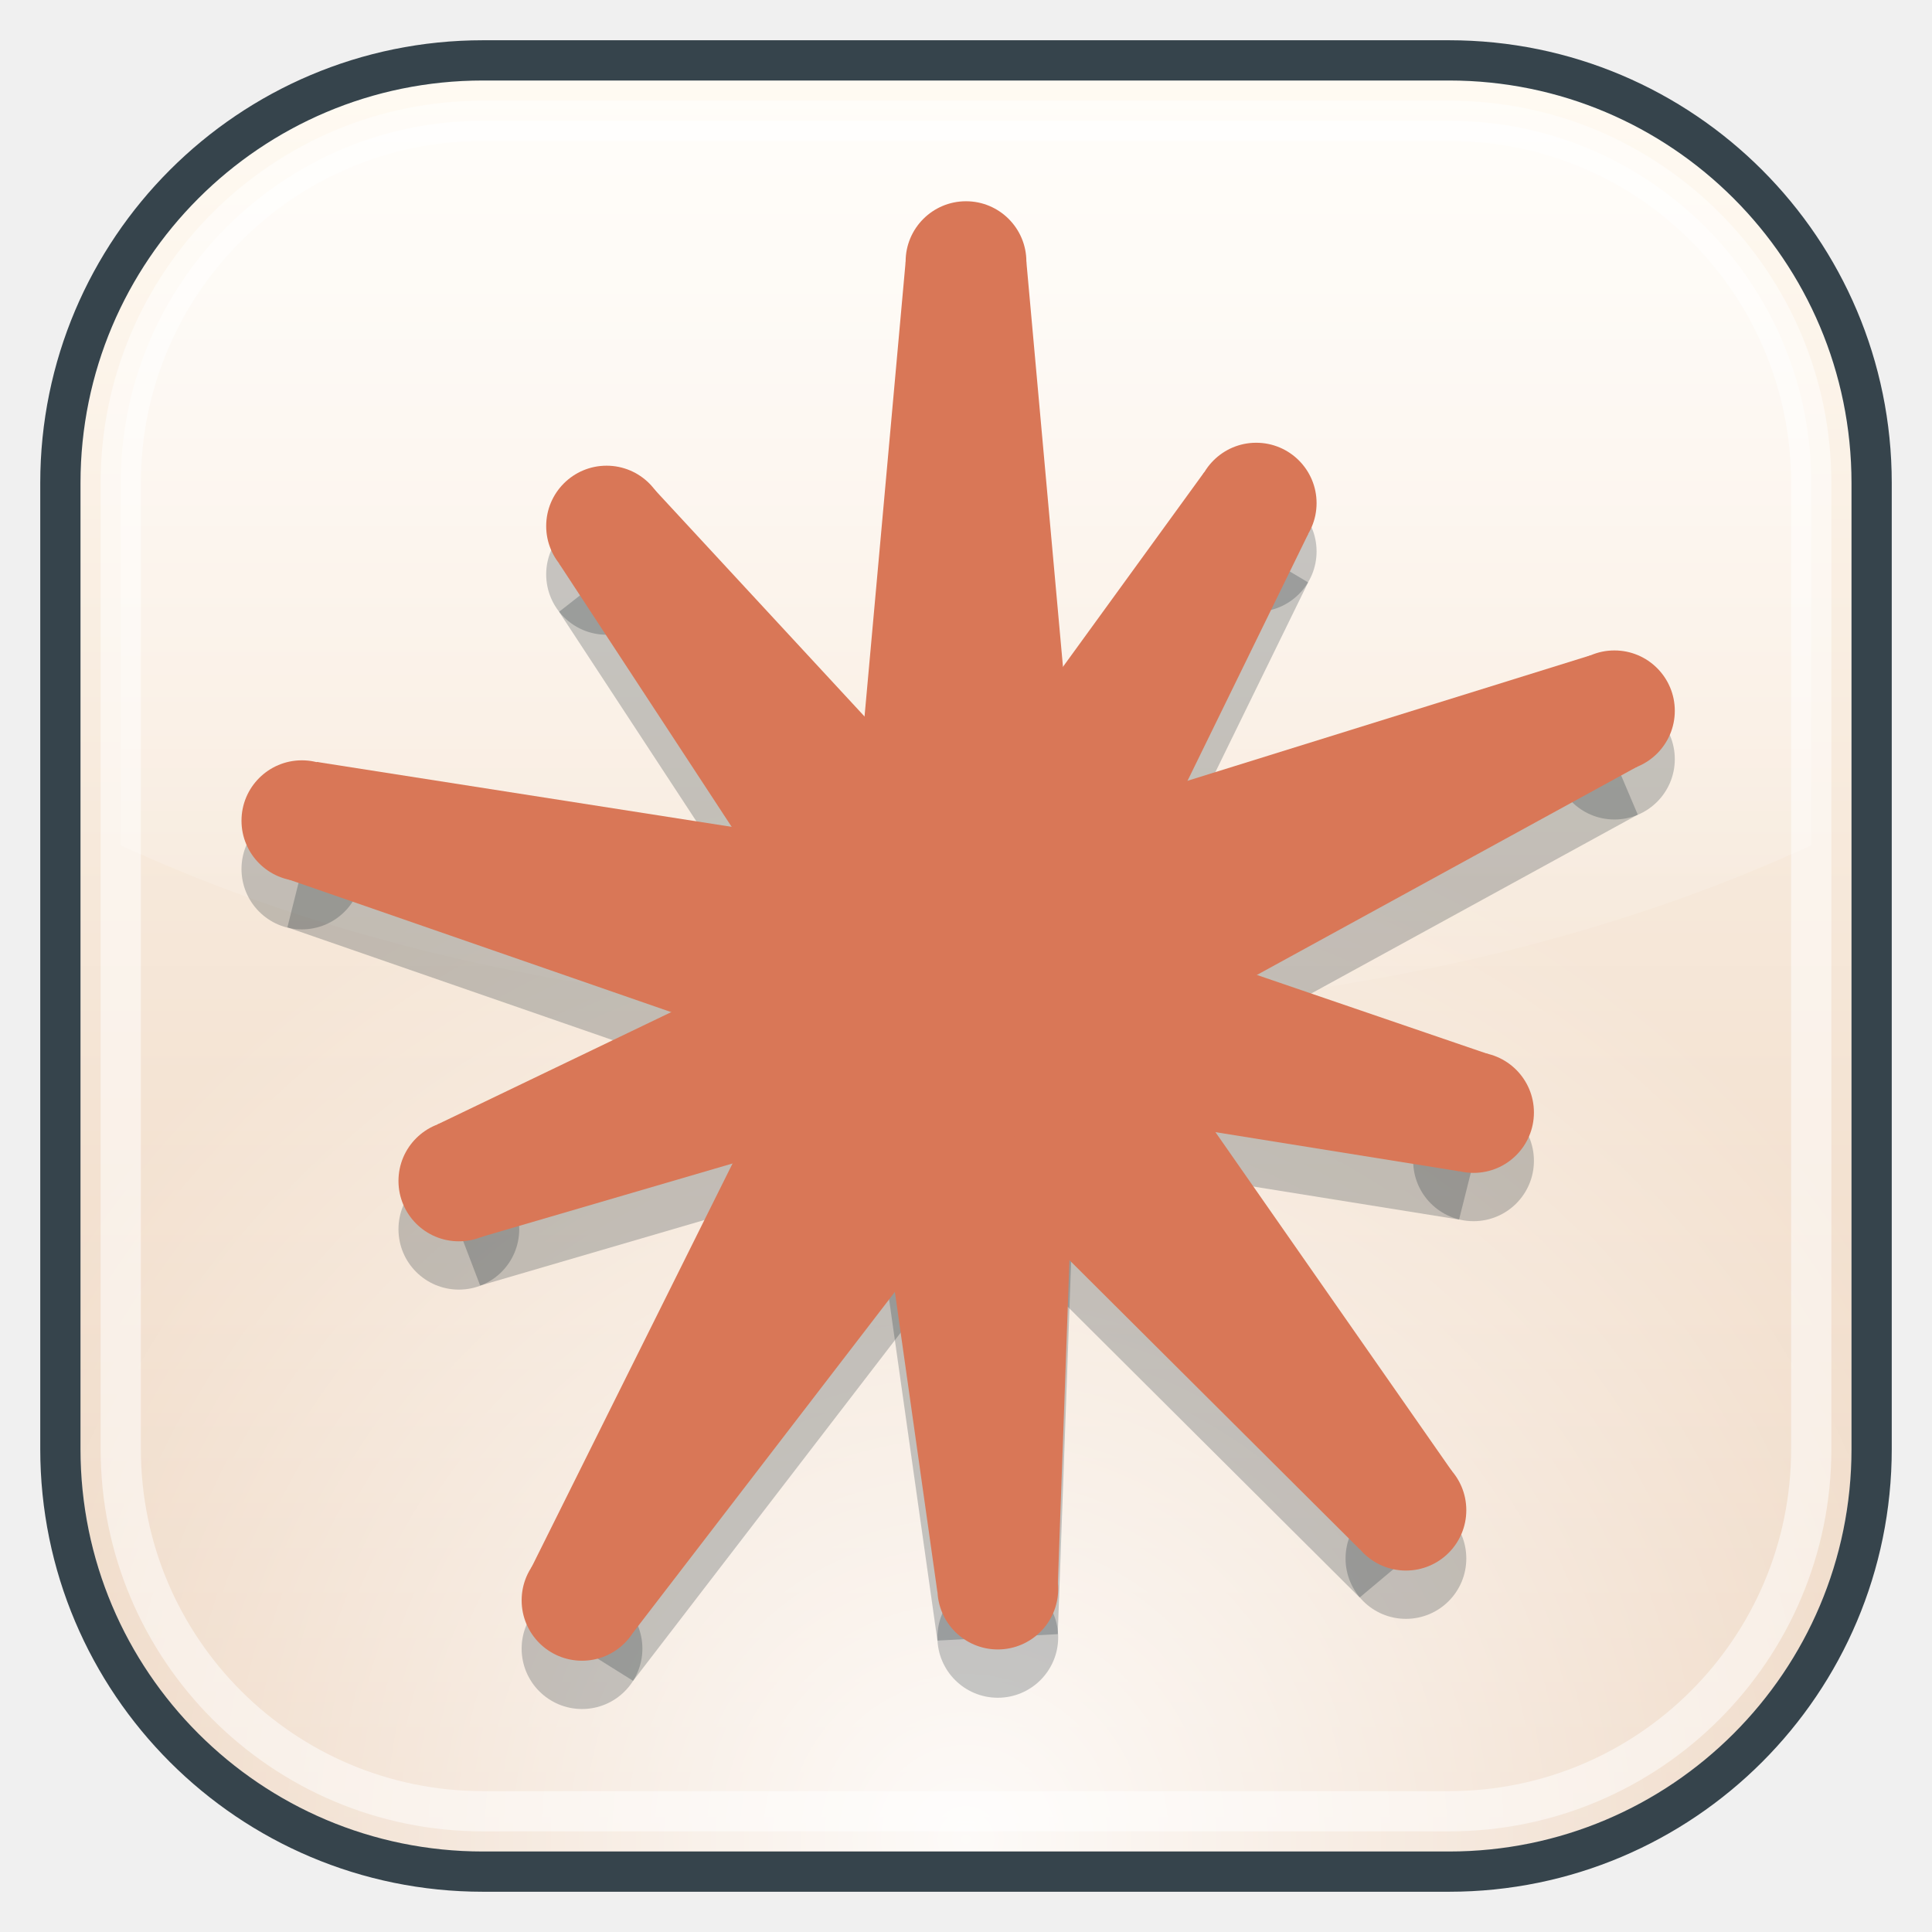
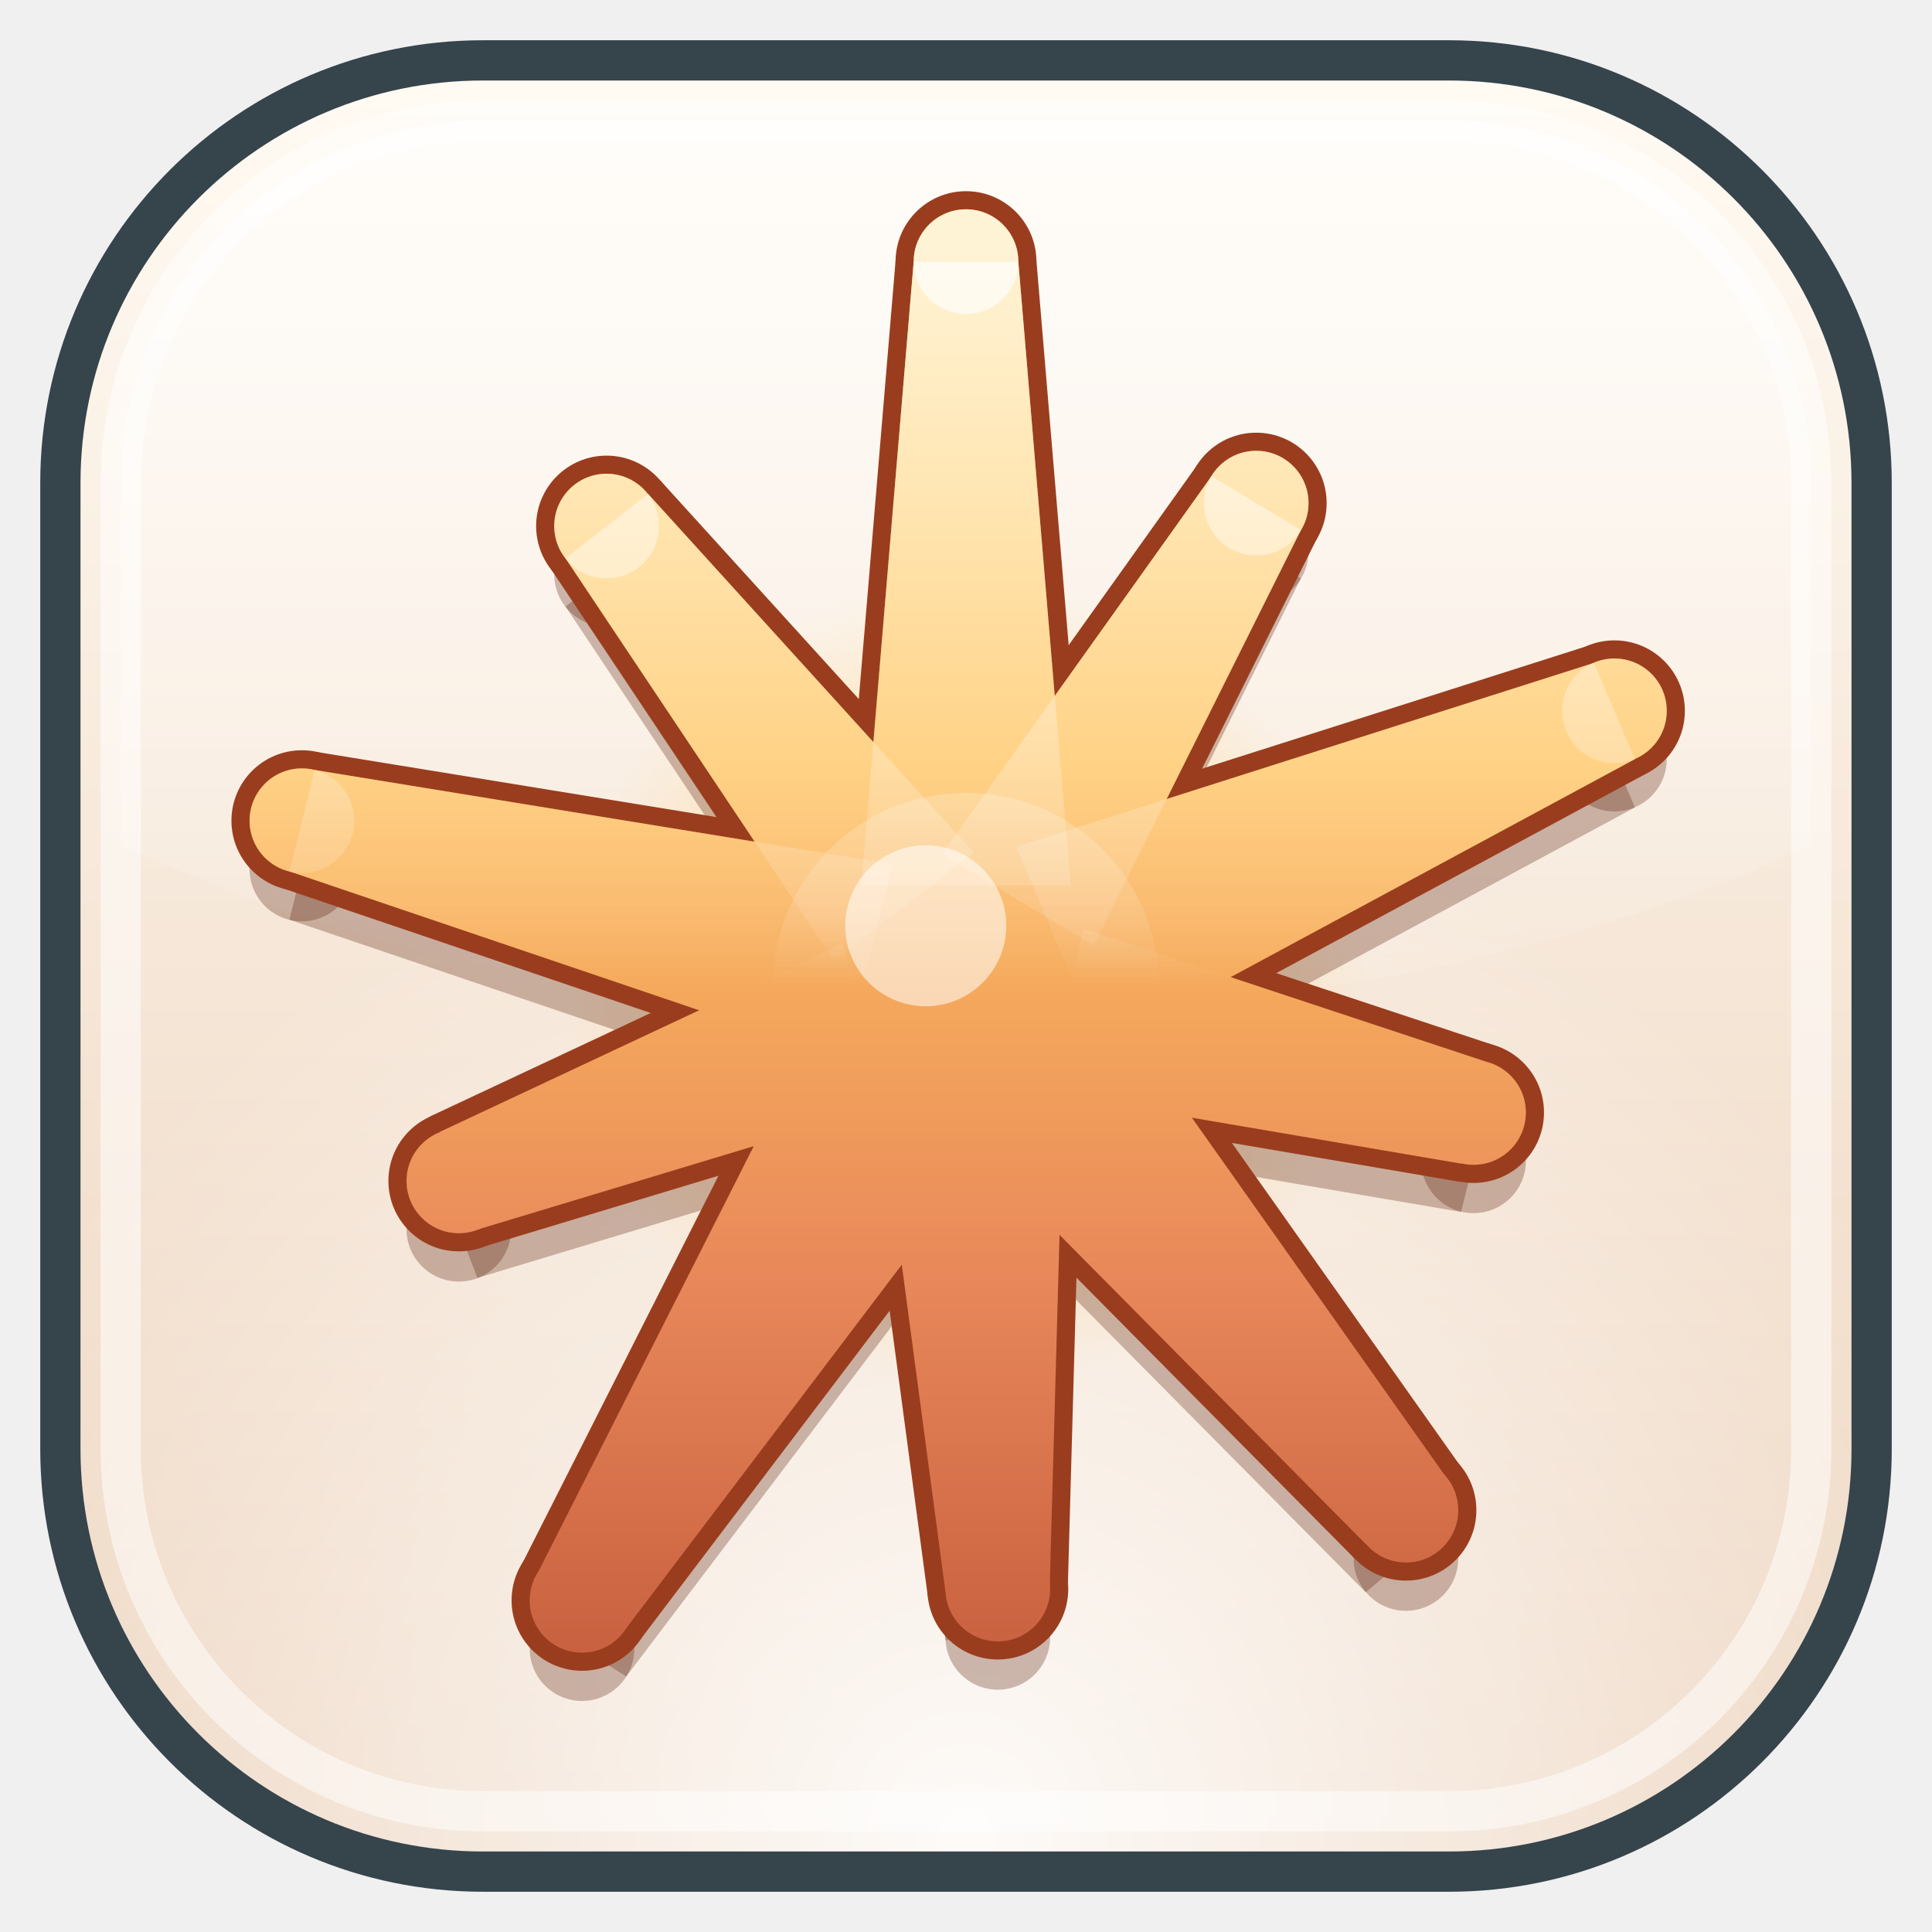
<svg xmlns="http://www.w3.org/2000/svg" width="48" height="48" viewBox="0 0 48 48">
  <defs>
    <linearGradient id="claude-body" x1="0" y1="0" x2="0" y2="1">
      <stop offset="0" stop-color="#fffaf2" />
      <stop offset="1" stop-color="#ecd3bd" />
    </linearGradient>
    <radialGradient id="claude-glow" cx=".5" cy="1" r=".62">
      <stop offset="0" stop-color="#ffffff" stop-opacity=".9" />
      <stop offset="1" stop-color="#ffffff" stop-opacity="0" />
    </radialGradient>
    <linearGradient id="claude-gloss" x1="0" y1="0" x2="0" y2="1">
      <stop offset="0" stop-color="#fff" stop-opacity=".62" />
      <stop offset="1" stop-color="#fff" stop-opacity=".06" />
    </linearGradient>
+     <linearGradient id="claude-spark" gradientUnits="userSpaceOnUse" x1="0" y1="6" x2="0" y2="43">
+       <stop offset="0" stop-color="#ffd877" />
+       <stop offset=".35" stop-color="#ffc35e" />
+       <stop offset=".7" stop-color="#e8875a" />
+       <stop offset="1" stop-color="#c2593a" />
+     </linearGradient>
+     <linearGradient id="claude-bevel" gradientUnits="userSpaceOnUse" x1="0" y1="6" x2="0" y2="43">
+       <stop offset="0" stop-color="#fff" stop-opacity=".7" />
+       <stop offset=".45" stop-color="#fff" stop-opacity=".12" />
+       <stop offset=".5" stop-color="#fff" stop-opacity="0" />
+     </linearGradient>
+     <radialGradient id="claude-warm" cx=".5" cy=".5" r=".5">
+       <stop offset="0" stop-color="#ffd27a" stop-opacity=".9" />
+       <stop offset="1" stop-color="#ffd27a" stop-opacity="0" />
+     </radialGradient>
  </defs>
  <rect x="2" y="2" width="44" height="44" rx="10" fill="url(#claude-body)" />
  <rect x="2" y="2" width="44" height="44" rx="10" fill="url(#claude-glow)" />
  <path d="M3 12a9 9 0 0 1 9-9h24a9 9 0 0 1 9 9v9c-6.5 3-14 4.2-21 4.2S9.5 24 3 21z" fill="url(#claude-gloss)" />
-   <g fill="#081a24" fill-opacity=".22" transform="translate(0 1.2)">
-     <circle cx="24" cy="24.5" r="5.2" />
-     <path d="M26.90 22.00 L25.50 6.50 L22.50 6.50 L21.10 22.00Z" />
-     <circle cx="24.00" cy="6.50" r="1.5" />
-     <path d="M27.43 23.64 L32.50 13.27 L29.92 11.73 L23.14 21.07Z" />
-     <circle cx="31.21" cy="12.50" r="1.5" />
-     <path d="M27.47 26.28 L40.69 19.04 L39.52 16.28 L25.13 20.76Z" />
-     <circle cx="40.11" cy="17.66" r="1.5" />
-     <path d="M25.85 27.43 L36.25 29.10 L36.98 26.19 L27.01 22.78Z" />
-     <circle cx="36.61" cy="27.64" r="1.5" />
-     <path d="M23.46 28.21 L33.78 38.49 L36.08 36.56 L27.75 24.62Z" />
-     <circle cx="34.93" cy="37.52" r="1.5" />
-     <path d="M21.53 27.13 L23.29 39.56 L26.28 39.40 L26.73 26.86Z" />
-     <circle cx="24.79" cy="39.48" r="1.5" />
-     <path d="M20.13 25.03 L13.19 38.97 L15.73 40.56 L25.22 28.21Z" />
-     <circle cx="14.46" cy="39.76" r="1.5" />
-     <path d="M20.81 23.16 L10.86 27.94 L11.93 30.74 L22.53 27.64Z" />
-     <circle cx="11.40" cy="29.34" r="1.5" />
-     <path d="M22.25 21.18 L7.87 18.93 L7.14 21.84 L20.90 26.61Z" />
-     <circle cx="7.50" cy="20.39" r="1.5" />
-     <path d="M24.43 20.99 L16.25 12.15 L13.89 14.00 L20.49 24.07Z" />
-     <circle cx="15.07" cy="13.07" r="1.5" />
+   <circle cx="24" cy="24.5" r="10" fill="url(#claude-warm)" />
+   <g fill="#5a1e0a" fill-opacity=".3" transform="translate(0 1.2)">
+     <circle cx="24" cy="24.5" r="4.8" />
+     <path d="M26.60 22.00 L25.30 6.50 L22.70 6.50 L21.40 22.00Z" />
+     <circle cx="24.00" cy="6.50" r="1.3" />
+     <path d="M27.17 23.49 L32.32 13.17 L30.10 11.83 L23.40 21.22Z" />
+     <circle cx="31.21" cy="12.50" r="1.3" />
+     <path d="M27.36 26.01 L40.62 18.86 L39.60 16.47 L25.25 21.04Z" />
+     <circle cx="40.11" cy="17.66" r="1.3" />
+     <path d="M25.92 27.14 L36.30 28.91 L36.93 26.38 L26.93 23.07Z" />
+     <circle cx="36.61" cy="27.64" r="1.3" />
+     <path d="M23.69 28.02 L33.93 38.36 L35.92 36.69 L27.52 24.81Z" />
+     <circle cx="34.93" cy="37.52" r="1.3" />
+     <path d="M21.83 27.12 L23.49 39.55 L26.08 39.41 L26.43 26.88Z" />
+     <circle cx="24.79" cy="39.48" r="1.3" />
+     <path d="M20.39 25.19 L13.36 39.08 L15.56 40.45 L24.96 28.05Z" />
+     <circle cx="14.46" cy="39.76" r="1.3" />
+     <path d="M20.91 23.44 L10.93 28.12 L11.86 30.55 L22.42 27.36Z" />
+     <circle cx="11.40" cy="29.34" r="1.3" />
+     <path d="M22.18 21.47 L7.82 19.13 L7.19 21.65 L20.97 26.32Z" />
+     <circle cx="7.50" cy="20.39" r="1.3" />
+     <path d="M24.19 21.18 L16.10 12.27 L14.05 13.87 L20.73 23.88Z" />
+     <circle cx="15.07" cy="13.07" r="1.3" />
  </g>
-   <g fill="#d97757">
-     <circle cx="24" cy="24.5" r="5.2" />
-     <path d="M26.90 22.00 L25.50 6.50 L22.50 6.50 L21.10 22.00Z" />
-     <circle cx="24.00" cy="6.50" r="1.5" />
-     <path d="M27.43 23.64 L32.50 13.27 L29.92 11.73 L23.14 21.07Z" />
-     <circle cx="31.21" cy="12.50" r="1.5" />
-     <path d="M27.47 26.28 L40.69 19.04 L39.52 16.28 L25.13 20.76Z" />
-     <circle cx="40.11" cy="17.66" r="1.5" />
-     <path d="M25.85 27.43 L36.25 29.10 L36.98 26.19 L27.01 22.78Z" />
-     <circle cx="36.61" cy="27.64" r="1.5" />
-     <path d="M23.46 28.21 L33.78 38.49 L36.08 36.56 L27.75 24.62Z" />
-     <circle cx="34.93" cy="37.52" r="1.5" />
-     <path d="M21.53 27.13 L23.29 39.56 L26.28 39.40 L26.73 26.86Z" />
-     <circle cx="24.79" cy="39.48" r="1.5" />
-     <path d="M20.13 25.03 L13.19 38.97 L15.73 40.56 L25.22 28.21Z" />
-     <circle cx="14.46" cy="39.76" r="1.5" />
-     <path d="M20.81 23.16 L10.86 27.94 L11.93 30.74 L22.53 27.64Z" />
-     <circle cx="11.40" cy="29.34" r="1.5" />
-     <path d="M22.25 21.18 L7.87 18.93 L7.14 21.84 L20.90 26.61Z" />
-     <circle cx="7.50" cy="20.39" r="1.5" />
-     <path d="M24.43 20.99 L16.25 12.15 L13.89 14.00 L20.49 24.07Z" />
-     <circle cx="15.07" cy="13.07" r="1.5" />
+   <g fill="#9a3d1e" stroke="#9a3d1e" stroke-width=".9" stroke-linejoin="round">
+     <circle cx="24" cy="24.5" r="4.8" />
+     <path d="M26.60 22.00 L25.30 6.50 L22.70 6.50 L21.40 22.00Z" />
+     <circle cx="24.00" cy="6.50" r="1.3" />
+     <path d="M27.17 23.49 L32.32 13.17 L30.10 11.83 L23.40 21.22Z" />
+     <circle cx="31.21" cy="12.50" r="1.3" />
+     <path d="M27.36 26.01 L40.62 18.86 L39.60 16.47 L25.25 21.04Z" />
+     <circle cx="40.11" cy="17.66" r="1.3" />
+     <path d="M25.92 27.14 L36.30 28.91 L36.93 26.38 L26.93 23.07Z" />
+     <circle cx="36.61" cy="27.64" r="1.3" />
+     <path d="M23.69 28.02 L33.93 38.36 L35.92 36.69 L27.52 24.81Z" />
+     <circle cx="34.93" cy="37.52" r="1.3" />
+     <path d="M21.83 27.12 L23.49 39.55 L26.08 39.41 L26.43 26.88Z" />
+     <circle cx="24.79" cy="39.48" r="1.3" />
+     <path d="M20.39 25.19 L13.36 39.08 L15.56 40.45 L24.96 28.05Z" />
+     <circle cx="14.46" cy="39.76" r="1.3" />
+     <path d="M20.91 23.44 L10.93 28.12 L11.86 30.55 L22.42 27.36Z" />
+     <circle cx="11.40" cy="29.34" r="1.3" />
+     <path d="M22.18 21.47 L7.82 19.13 L7.19 21.65 L20.97 26.32Z" />
+     <circle cx="7.50" cy="20.39" r="1.3" />
+     <path d="M24.19 21.18 L16.10 12.27 L14.05 13.87 L20.73 23.88Z" />
+     <circle cx="15.07" cy="13.07" r="1.3" />
  </g>
+   <g fill="url(#claude-spark)">
+     <circle cx="24" cy="24.5" r="4.8" />
+     <path d="M26.60 22.00 L25.30 6.50 L22.70 6.50 L21.40 22.00Z" />
+     <circle cx="24.00" cy="6.50" r="1.3" />
+     <path d="M27.17 23.49 L32.32 13.17 L30.10 11.83 L23.40 21.22Z" />
+     <circle cx="31.21" cy="12.50" r="1.3" />
+     <path d="M27.36 26.01 L40.62 18.86 L39.60 16.47 L25.25 21.04Z" />
+     <circle cx="40.11" cy="17.66" r="1.3" />
+     <path d="M25.92 27.14 L36.30 28.91 L36.93 26.38 L26.93 23.07Z" />
+     <circle cx="36.61" cy="27.64" r="1.3" />
+     <path d="M23.69 28.02 L33.93 38.36 L35.92 36.69 L27.52 24.81Z" />
+     <circle cx="34.93" cy="37.52" r="1.3" />
+     <path d="M21.83 27.12 L23.49 39.55 L26.08 39.41 L26.43 26.88Z" />
+     <circle cx="24.79" cy="39.48" r="1.3" />
+     <path d="M20.39 25.19 L13.36 39.08 L15.56 40.45 L24.96 28.05Z" />
+     <circle cx="14.46" cy="39.76" r="1.3" />
+     <path d="M20.91 23.44 L10.93 28.12 L11.86 30.55 L22.42 27.36Z" />
+     <circle cx="11.40" cy="29.34" r="1.3" />
+     <path d="M22.18 21.47 L7.82 19.13 L7.19 21.65 L20.97 26.32Z" />
+     <circle cx="7.50" cy="20.39" r="1.3" />
+     <path d="M24.19 21.18 L16.10 12.27 L14.05 13.87 L20.73 23.88Z" />
+     <circle cx="15.07" cy="13.07" r="1.3" />
+   </g>
+   <g fill="url(#claude-bevel)">
+     <circle cx="24" cy="24.5" r="4.8" />
+     <path d="M26.60 22.00 L25.30 6.50 L22.70 6.50 L21.40 22.00Z" />
+     <circle cx="24.00" cy="6.50" r="1.3" />
+     <path d="M27.17 23.49 L32.32 13.17 L30.10 11.83 L23.40 21.22Z" />
+     <circle cx="31.21" cy="12.50" r="1.3" />
+     <path d="M27.36 26.01 L40.62 18.86 L39.60 16.47 L25.25 21.04Z" />
+     <circle cx="40.11" cy="17.66" r="1.3" />
+     <path d="M25.92 27.14 L36.30 28.91 L36.93 26.38 L26.93 23.07Z" />
+     <circle cx="36.61" cy="27.64" r="1.3" />
+     <path d="M23.69 28.02 L33.93 38.36 L35.92 36.69 L27.52 24.81Z" />
+     <circle cx="34.93" cy="37.52" r="1.3" />
+     <path d="M21.83 27.12 L23.49 39.55 L26.08 39.41 L26.43 26.88Z" />
+     <circle cx="24.79" cy="39.48" r="1.3" />
+     <path d="M20.39 25.19 L13.36 39.08 L15.56 40.45 L24.96 28.05Z" />
+     <circle cx="14.46" cy="39.76" r="1.3" />
+     <path d="M20.91 23.44 L10.93 28.12 L11.86 30.55 L22.42 27.36Z" />
+     <circle cx="11.40" cy="29.34" r="1.3" />
+     <path d="M22.18 21.47 L7.82 19.13 L7.19 21.65 L20.97 26.32Z" />
+     <circle cx="7.50" cy="20.39" r="1.3" />
+     <path d="M24.19 21.18 L16.10 12.27 L14.05 13.87 L20.73 23.88Z" />
+     <circle cx="15.07" cy="13.07" r="1.3" />
+   </g>
+   <circle cx="23" cy="23" r="2" fill="#fff" fill-opacity=".55" />
  <rect x="3" y="3" width="42" height="42" rx="9" fill="none" stroke="#fff" stroke-opacity=".5" />
  <rect x="1.5" y="1.5" width="45" height="45" rx="10.5" fill="none" stroke="#081a24" stroke-opacity=".8" />
</svg>
